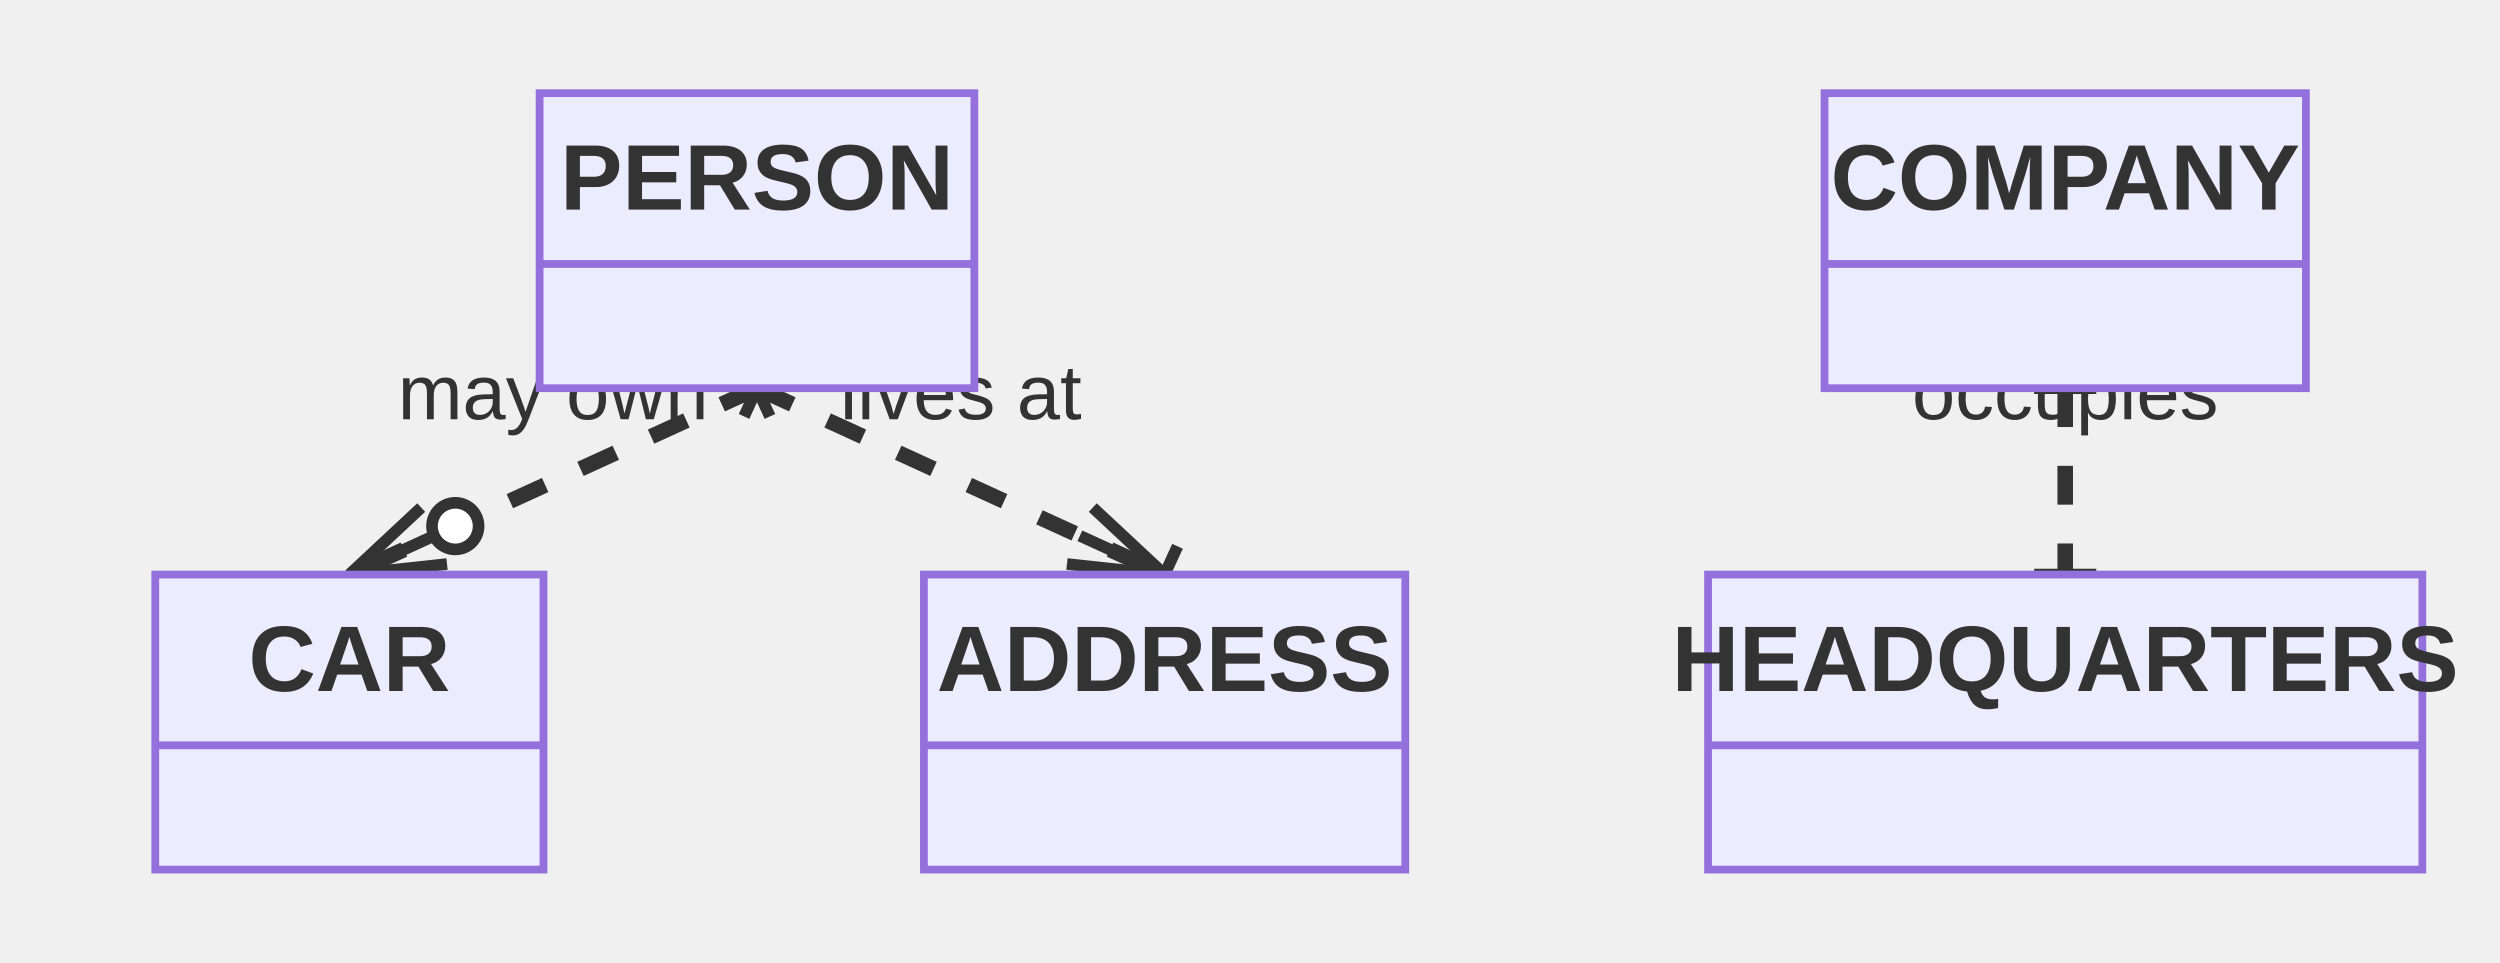
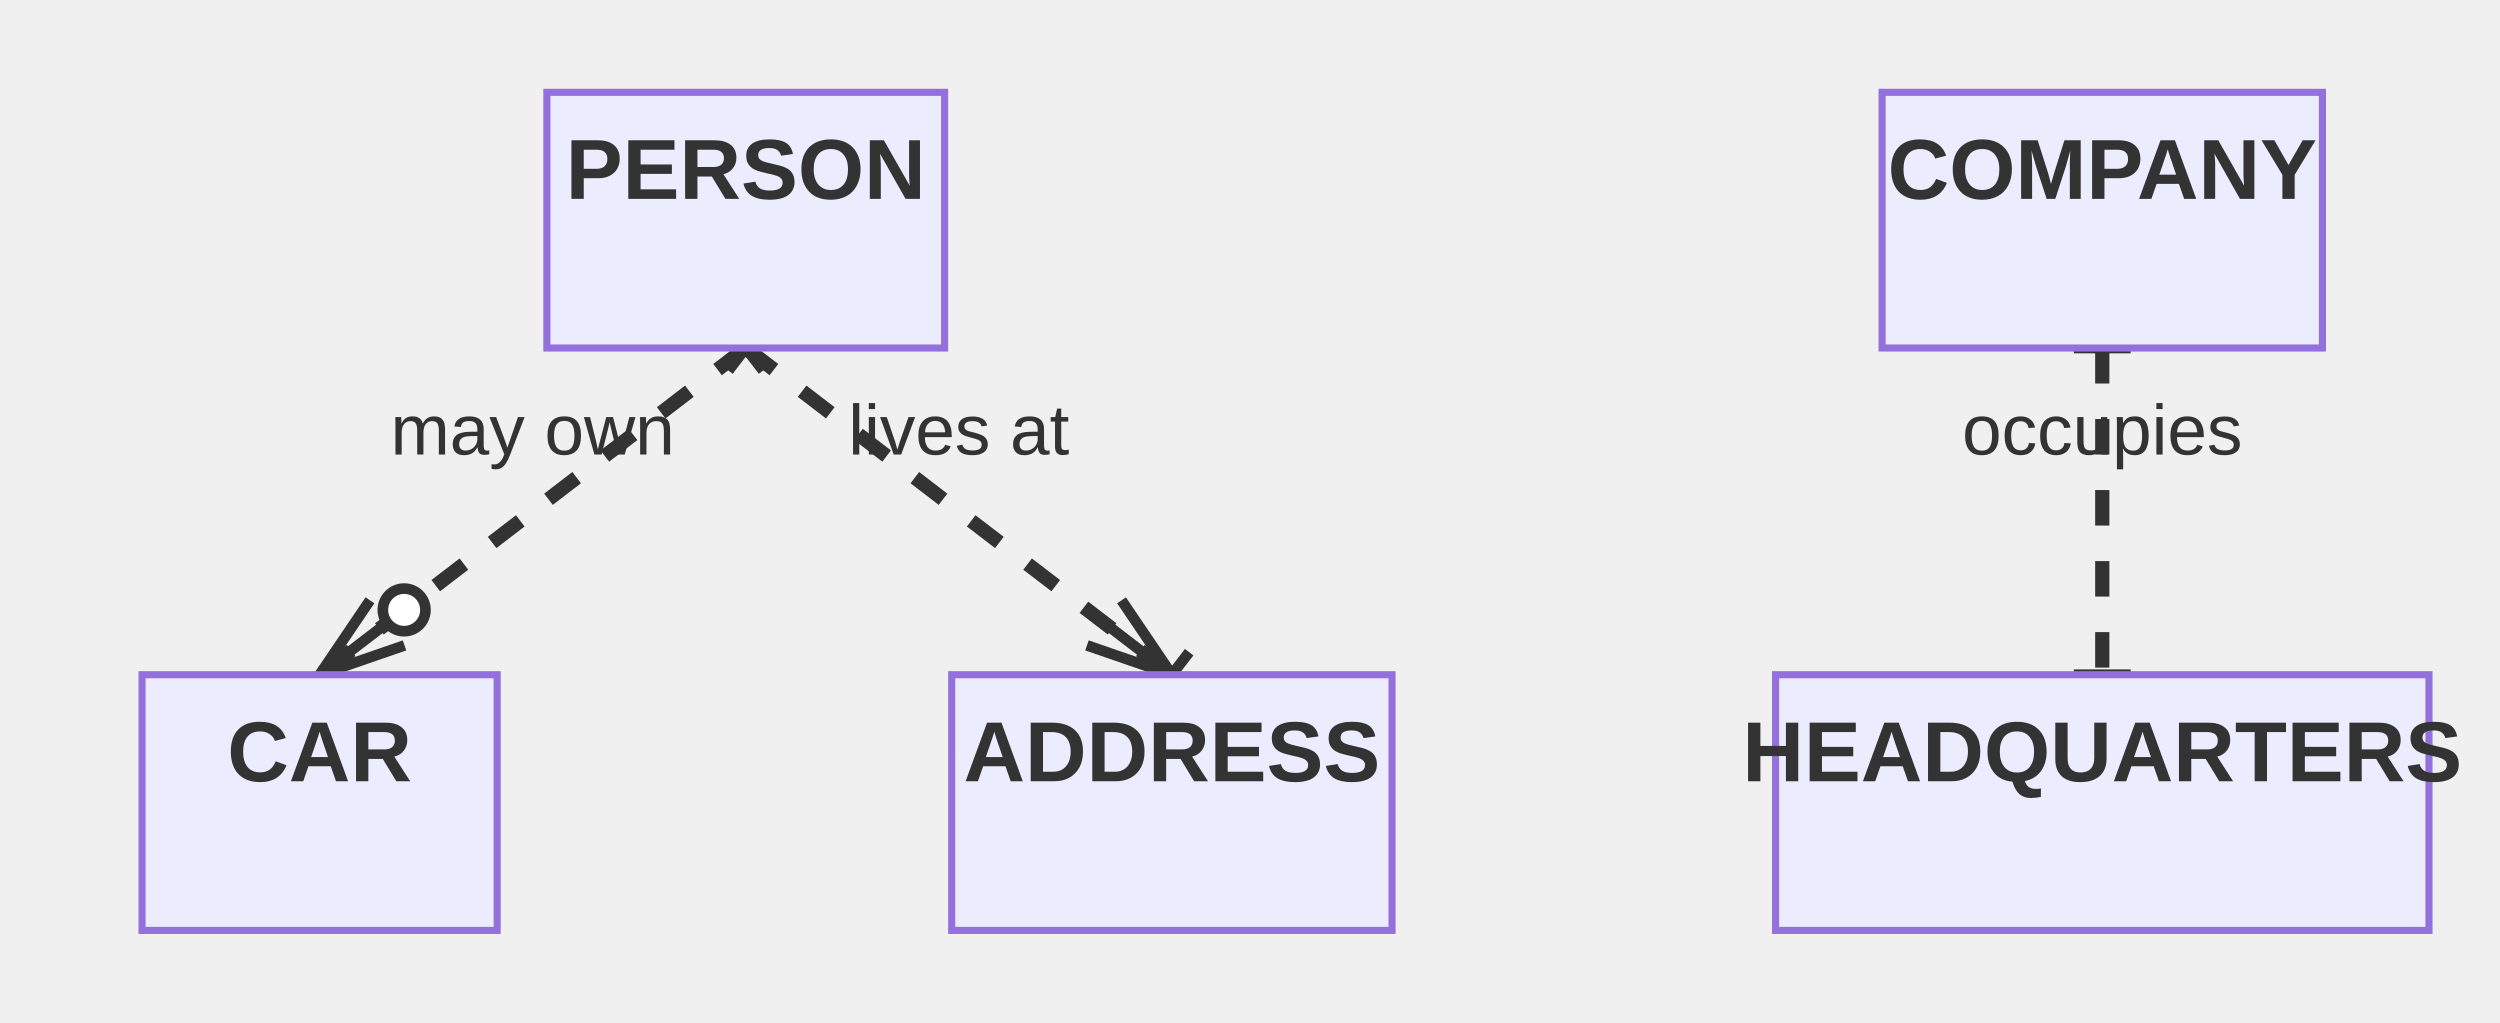
- <svg xmlns="http://www.w3.org/2000/svg" viewBox="-10 -10 322 124" width="322" height="124" style="background-color: white">
+ <svg xmlns="http://www.w3.org/2000/svg" viewBox="-10 -10 352 144" width="352" height="144" style="background-color: white">
  <defs>
    <marker id="er-exactly-one" viewBox="0 0 12 12" markerWidth="12" markerHeight="12" refX="9" refY="6" orient="auto" markerUnits="userSpaceOnUse">
      <line x1="9" y1="2" x2="9" y2="10" stroke="#333333" stroke-width="1.5" />
    </marker>
    <marker id="er-zero-or-one" viewBox="0 0 18 12" markerWidth="18" markerHeight="12" refX="15" refY="6" orient="auto" markerUnits="userSpaceOnUse">
      <circle cx="6" cy="6" r="4" fill="white" stroke="#333333" stroke-width="1.5" />
      <line x1="15" y1="2" x2="15" y2="10" stroke="#333333" stroke-width="1.5" />
    </marker>
    <marker id="er-one-or-more" viewBox="0 0 18 12" markerWidth="18" markerHeight="12" refX="15" refY="6" orient="auto" markerUnits="userSpaceOnUse">
      <path d="M15,6 L3,2 M15,6 L3,10 M15,6 L3,6" fill="none" stroke="#333333" stroke-width="1.5" />
      <line x1="15" y1="2" x2="15" y2="10" stroke="#333333" stroke-width="1.5" />
    </marker>
    <marker id="er-zero-or-more" viewBox="0 0 22 12" markerWidth="22" markerHeight="12" refX="19" refY="6" orient="auto" markerUnits="userSpaceOnUse">
      <path d="M19,6 L7,2 M19,6 L7,10 M19,6 L7,6" fill="none" stroke="#333333" stroke-width="1.5" />
      <circle cx="4" cy="6" r="3" fill="white" stroke="#333333" stroke-width="1.5" />
    </marker>
  </defs>
  <style>.er-entity rect { fill: #ECECFF; stroke: #9370DB; stroke-width: 1; }
.er-entity text { fill: #333333; font-family: "trebuchet ms", verdana, arial, sans-serif, "Apple Color Emoji", "Segoe UI Emoji", "Noto Color Emoji", "Twemoji Mozilla"; }
.er-entity line { stroke: #9370DB; }
.er-relationship path { fill: none; stroke: #333333; stroke-width: 2; }
.er-relationship text { fill: #333333; font-family: "trebuchet ms", verdana, arial, sans-serif, "Apple Color Emoji", "Segoe UI Emoji", "Noto Color Emoji", "Twemoji Mozilla"; }
</style>
  <g class="er-relationship" data-edge-source="PERSON" data-edge-target="CAR">
-     <path d="M87.5,40.0 L35.0,64.0" fill="none" stroke="#333333" stroke-width="2" stroke-dasharray="5,5" marker-start="url(#er-exactly-one)" marker-end="url(#er-zero-or-more)" />
-     <text x="61.25" y="44.0" text-anchor="middle" font-family="&quot;trebuchet ms&quot;, verdana, arial, sans-serif, &quot;Apple Color Emoji&quot;, &quot;Segoe UI Emoji&quot;, &quot;Noto Color Emoji&quot;, &quot;Twemoji Mozilla&quot;" font-size="10.0px" fill="#333333">may own</text>
+     <path d="M95.0,39.0 L35.0,85.0" fill="none" stroke="#333333" stroke-width="2" stroke-dasharray="5,5" marker-start="url(#er-exactly-one)" marker-end="url(#er-zero-or-more)" />
+     <text x="65.0" y="54.0" text-anchor="middle" font-family="&quot;trebuchet ms&quot;, verdana, arial, sans-serif, &quot;Apple Color Emoji&quot;, &quot;Segoe UI Emoji&quot;, &quot;Noto Color Emoji&quot;, &quot;Twemoji Mozilla&quot;" font-size="10.0px" fill="#333333">may own</text>
  </g>
  <g class="er-relationship" data-edge-source="PERSON" data-edge-target="ADDRESS">
-     <path d="M87.5,40.0 L140.0,64.0" fill="none" stroke="#333333" stroke-width="2" stroke-dasharray="5,5" marker-start="url(#er-one-or-more)" marker-end="url(#er-one-or-more)" />
-     <text x="113.75" y="44.0" text-anchor="middle" font-family="&quot;trebuchet ms&quot;, verdana, arial, sans-serif, &quot;Apple Color Emoji&quot;, &quot;Segoe UI Emoji&quot;, &quot;Noto Color Emoji&quot;, &quot;Twemoji Mozilla&quot;" font-size="10.0px" fill="#333333">lives at</text>
+     <path d="M95.0,39.0 L155.0,85.0" fill="none" stroke="#333333" stroke-width="2" stroke-dasharray="5,5" marker-start="url(#er-one-or-more)" marker-end="url(#er-one-or-more)" />
+     <text x="125.0" y="54.0" text-anchor="middle" font-family="&quot;trebuchet ms&quot;, verdana, arial, sans-serif, &quot;Apple Color Emoji&quot;, &quot;Segoe UI Emoji&quot;, &quot;Noto Color Emoji&quot;, &quot;Twemoji Mozilla&quot;" font-size="10.0px" fill="#333333">lives at</text>
  </g>
  <g class="er-relationship" data-edge-source="COMPANY" data-edge-target="HEADQUARTERS">
-     <path d="M256.0,40.0 L256.0,64.0" fill="none" stroke="#333333" stroke-width="2" stroke-dasharray="5,5" marker-start="url(#er-exactly-one)" marker-end="url(#er-exactly-one)" />
-     <text x="256.0" y="44.0" text-anchor="middle" font-family="&quot;trebuchet ms&quot;, verdana, arial, sans-serif, &quot;Apple Color Emoji&quot;, &quot;Segoe UI Emoji&quot;, &quot;Noto Color Emoji&quot;, &quot;Twemoji Mozilla&quot;" font-size="10.0px" fill="#333333">occupies</text>
+     <path d="M286.0,39.0 L286.0,85.0" fill="none" stroke="#333333" stroke-width="2" stroke-dasharray="5,5" marker-start="url(#er-exactly-one)" marker-end="url(#er-exactly-one)" />
+     <text x="286.0" y="54.0" text-anchor="middle" font-family="&quot;trebuchet ms&quot;, verdana, arial, sans-serif, &quot;Apple Color Emoji&quot;, &quot;Segoe UI Emoji&quot;, &quot;Noto Color Emoji&quot;, &quot;Twemoji Mozilla&quot;" font-size="10.0px" fill="#333333">occupies</text>
  </g>
  <g class="er-entity" data-entity-id="PERSON">
-     <rect x="59.5" y="2.0" width="56.0" height="38.0" fill="#ECECFF" stroke="#9370DB" stroke-width="1" />
-     <text x="87.5" y="17.0" text-anchor="middle" font-family="&quot;trebuchet ms&quot;, verdana, arial, sans-serif, &quot;Apple Color Emoji&quot;, &quot;Segoe UI Emoji&quot;, &quot;Noto Color Emoji&quot;, &quot;Twemoji Mozilla&quot;" font-size="12.0px" font-weight="bold" fill="#333333">PERSON</text>
-     <line x1="59.5" y1="24.0" x2="115.5" y2="24.0" stroke="#9370DB" stroke-width="1" />
+     <rect x="67.0" y="3.0" width="56.0" height="36.0" fill="#ECECFF" stroke="#9370DB" stroke-width="1" />
+     <text x="95.0" y="18.0" text-anchor="middle" font-family="&quot;trebuchet ms&quot;, verdana, arial, sans-serif, &quot;Apple Color Emoji&quot;, &quot;Segoe UI Emoji&quot;, &quot;Noto Color Emoji&quot;, &quot;Twemoji Mozilla&quot;" font-size="12.0px" font-weight="bold" fill="#333333">PERSON</text>
  </g>
  <g class="er-entity" data-entity-id="CAR">
-     <rect x="10.0" y="64.0" width="50.0" height="38.0" fill="#ECECFF" stroke="#9370DB" stroke-width="1" />
-     <text x="35.0" y="79.0" text-anchor="middle" font-family="&quot;trebuchet ms&quot;, verdana, arial, sans-serif, &quot;Apple Color Emoji&quot;, &quot;Segoe UI Emoji&quot;, &quot;Noto Color Emoji&quot;, &quot;Twemoji Mozilla&quot;" font-size="12.0px" font-weight="bold" fill="#333333">CAR</text>
-     <line x1="10.0" y1="86.0" x2="60.0" y2="86.0" stroke="#9370DB" stroke-width="1" />
+     <rect x="10.0" y="85.0" width="50.0" height="36.0" fill="#ECECFF" stroke="#9370DB" stroke-width="1" />
+     <text x="35.0" y="100.0" text-anchor="middle" font-family="&quot;trebuchet ms&quot;, verdana, arial, sans-serif, &quot;Apple Color Emoji&quot;, &quot;Segoe UI Emoji&quot;, &quot;Noto Color Emoji&quot;, &quot;Twemoji Mozilla&quot;" font-size="12.0px" font-weight="bold" fill="#333333">CAR</text>
  </g>
  <g class="er-entity" data-entity-id="ADDRESS">
-     <rect x="109.0" y="64.0" width="62.0" height="38.0" fill="#ECECFF" stroke="#9370DB" stroke-width="1" />
-     <text x="140.0" y="79.0" text-anchor="middle" font-family="&quot;trebuchet ms&quot;, verdana, arial, sans-serif, &quot;Apple Color Emoji&quot;, &quot;Segoe UI Emoji&quot;, &quot;Noto Color Emoji&quot;, &quot;Twemoji Mozilla&quot;" font-size="12.0px" font-weight="bold" fill="#333333">ADDRESS</text>
-     <line x1="109.0" y1="86.0" x2="171.0" y2="86.0" stroke="#9370DB" stroke-width="1" />
+     <rect x="124.0" y="85.0" width="62.0" height="36.0" fill="#ECECFF" stroke="#9370DB" stroke-width="1" />
+     <text x="155.0" y="100.0" text-anchor="middle" font-family="&quot;trebuchet ms&quot;, verdana, arial, sans-serif, &quot;Apple Color Emoji&quot;, &quot;Segoe UI Emoji&quot;, &quot;Noto Color Emoji&quot;, &quot;Twemoji Mozilla&quot;" font-size="12.0px" font-weight="bold" fill="#333333">ADDRESS</text>
  </g>
  <g class="er-entity" data-entity-id="COMPANY">
-     <rect x="225.0" y="2.0" width="62.0" height="38.0" fill="#ECECFF" stroke="#9370DB" stroke-width="1" />
-     <text x="256.0" y="17.0" text-anchor="middle" font-family="&quot;trebuchet ms&quot;, verdana, arial, sans-serif, &quot;Apple Color Emoji&quot;, &quot;Segoe UI Emoji&quot;, &quot;Noto Color Emoji&quot;, &quot;Twemoji Mozilla&quot;" font-size="12.0px" font-weight="bold" fill="#333333">COMPANY</text>
-     <line x1="225.0" y1="24.0" x2="287.0" y2="24.0" stroke="#9370DB" stroke-width="1" />
+     <rect x="255.0" y="3.0" width="62.0" height="36.0" fill="#ECECFF" stroke="#9370DB" stroke-width="1" />
+     <text x="286.0" y="18.0" text-anchor="middle" font-family="&quot;trebuchet ms&quot;, verdana, arial, sans-serif, &quot;Apple Color Emoji&quot;, &quot;Segoe UI Emoji&quot;, &quot;Noto Color Emoji&quot;, &quot;Twemoji Mozilla&quot;" font-size="12.0px" font-weight="bold" fill="#333333">COMPANY</text>
  </g>
  <g class="er-entity" data-entity-id="HEADQUARTERS">
-     <rect x="210.0" y="64.0" width="92.0" height="38.0" fill="#ECECFF" stroke="#9370DB" stroke-width="1" />
-     <text x="256.0" y="79.0" text-anchor="middle" font-family="&quot;trebuchet ms&quot;, verdana, arial, sans-serif, &quot;Apple Color Emoji&quot;, &quot;Segoe UI Emoji&quot;, &quot;Noto Color Emoji&quot;, &quot;Twemoji Mozilla&quot;" font-size="12.0px" font-weight="bold" fill="#333333">HEADQUARTERS</text>
-     <line x1="210.0" y1="86.0" x2="302.0" y2="86.0" stroke="#9370DB" stroke-width="1" />
+     <rect x="240.0" y="85.0" width="92.0" height="36.0" fill="#ECECFF" stroke="#9370DB" stroke-width="1" />
+     <text x="286.0" y="100.0" text-anchor="middle" font-family="&quot;trebuchet ms&quot;, verdana, arial, sans-serif, &quot;Apple Color Emoji&quot;, &quot;Segoe UI Emoji&quot;, &quot;Noto Color Emoji&quot;, &quot;Twemoji Mozilla&quot;" font-size="12.0px" font-weight="bold" fill="#333333">HEADQUARTERS</text>
  </g>
</svg>
